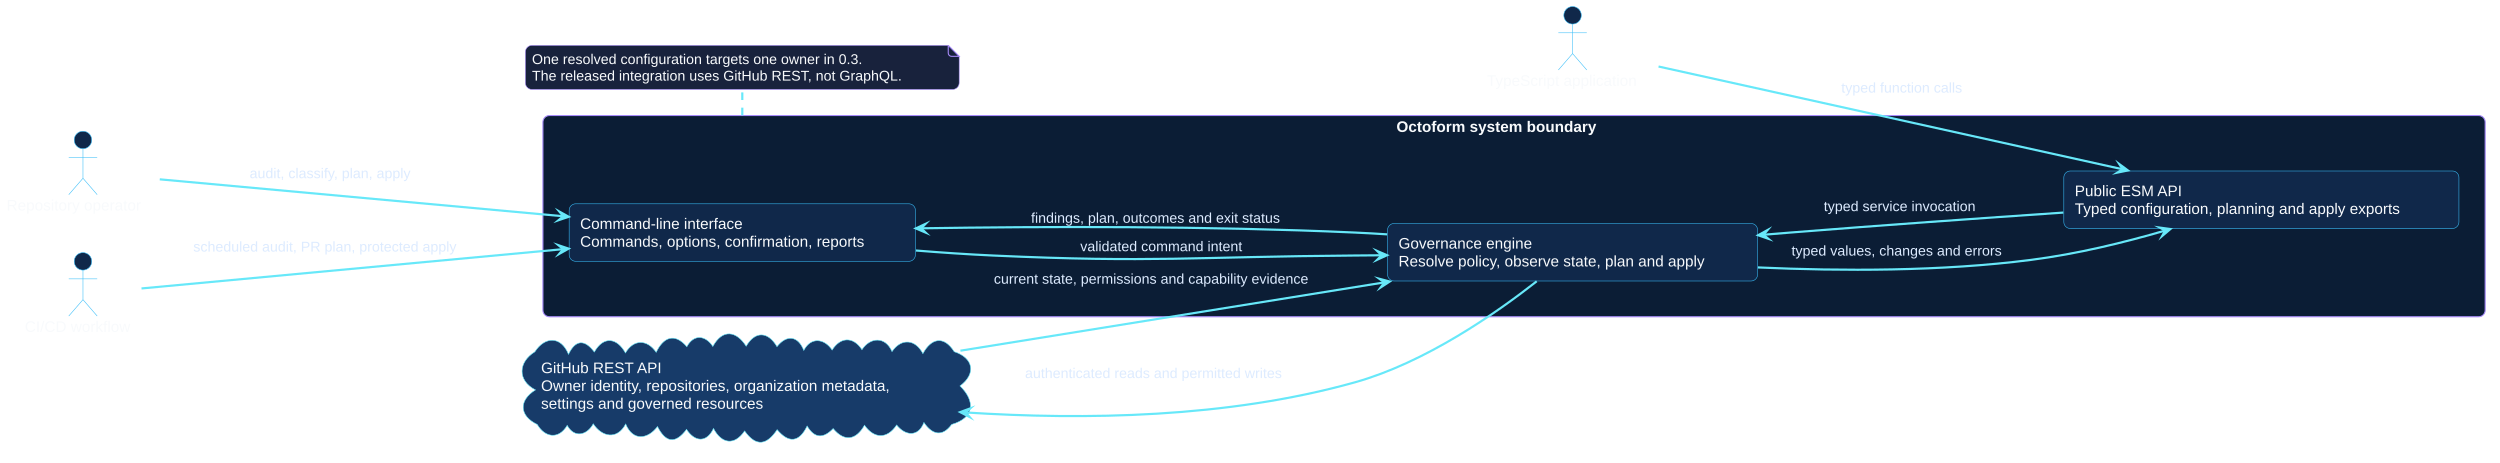
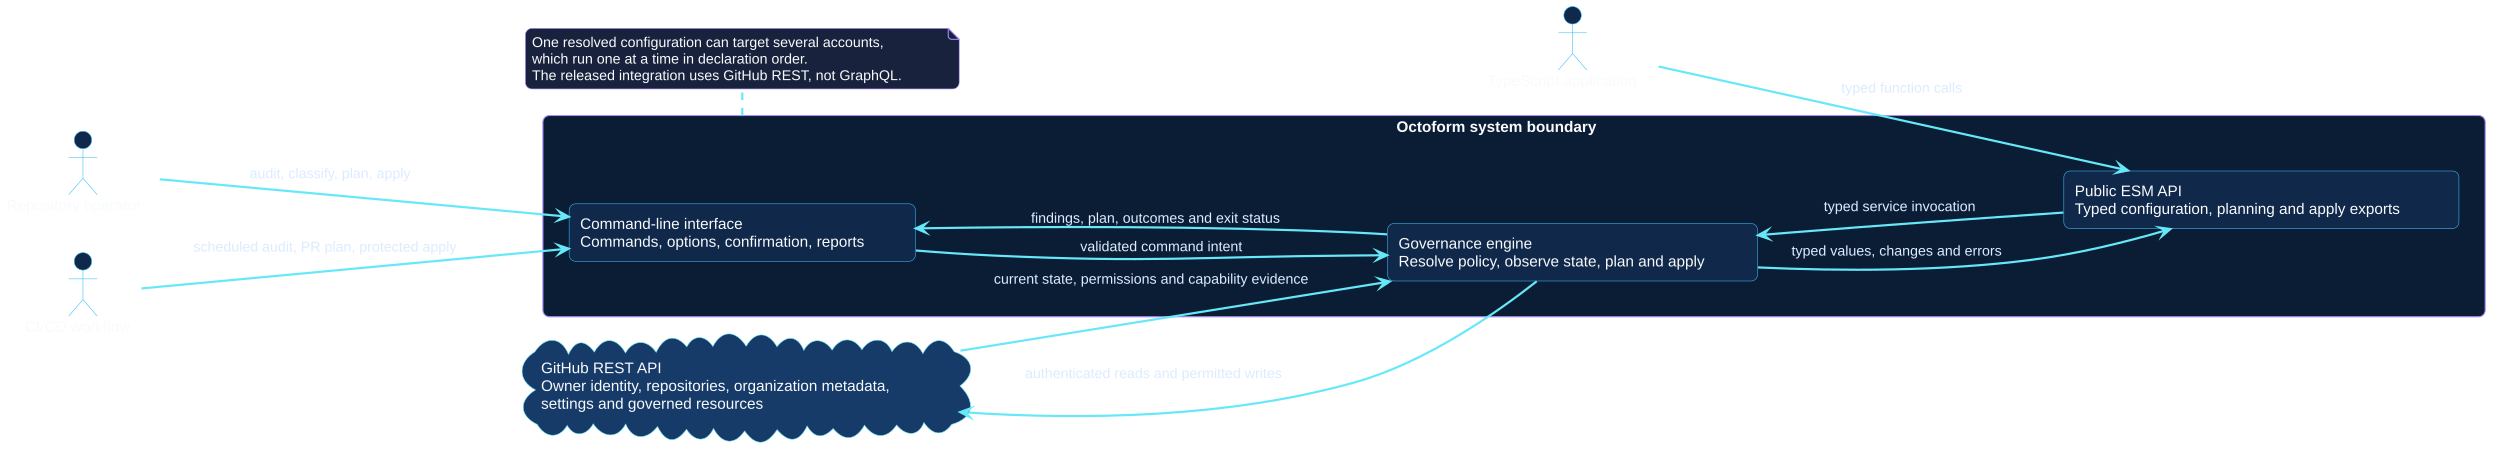
<svg xmlns="http://www.w3.org/2000/svg" contentStyleType="text/css" data-diagram-type="DESCRIPTION" height="423px" preserveAspectRatio="none" style="width:2286px;height:423px;" version="1.1" viewBox="0 0 2286 423" width="2286px" zoomAndPan="magnify">
  <defs />
  <g>
    <g class="cluster" data-qualified-name="Octoform" data-source-line="8" id="ent0004">
      <rect fill="#0B1D35" height="184" rx="6" ry="6" style="stroke:#A78BFA;stroke-width:1;" width="1776.01" x="496.44" y="105.64" />
      <text fill="#F8FAFC" font-family="Arial" font-size="14" font-weight="700" lengthAdjust="spacing" textLength="215.1" x="1276.895" y="120.635">Octoform system boundary</text>
    </g>
    <g class="entity" data-qualified-name="Octoform.CLI" data-source-line="9" id="ent0005">
      <rect fill="#10284A" height="52.594" rx="6" ry="6" style="stroke:#38BDF8;stroke-width:0.5;" width="316.618" x="520.44" y="186.35" />
      <text fill="#F8FAFC" font-family="Arial" font-size="14" lengthAdjust="spacing" textLength="169.162" x="530.44" y="209.345">Command-line interface</text>
      <text fill="#F8FAFC" font-family="Arial" font-size="14" lengthAdjust="spacing" textLength="296.618" x="530.44" y="225.642">Commands, options, confirmation, reports</text>
    </g>
    <g class="entity" data-qualified-name="Octoform.API" data-source-line="10" id="ent0006">
      <rect fill="#10284A" height="52.594" rx="6" ry="6" style="stroke:#38BDF8;stroke-width:0.5;" width="361.298" x="1887.15" y="156.35" />
      <text fill="#F8FAFC" font-family="Arial" font-size="14" lengthAdjust="spacing" textLength="102.539" x="1897.15" y="179.345">Public ESM API</text>
      <text fill="#F8FAFC" font-family="Arial" font-size="14" lengthAdjust="spacing" textLength="341.298" x="1897.15" y="195.642">Typed configuration, planning and apply exports</text>
    </g>
    <g class="entity" data-qualified-name="Octoform.Engine" data-source-line="11" id="ent0007">
      <rect fill="#10284A" height="52.594" rx="6" ry="6" style="stroke:#38BDF8;stroke-width:0.5;" width="338.377" x="1268.77" y="204.35" />
      <text fill="#F8FAFC" font-family="Arial" font-size="14" lengthAdjust="spacing" textLength="136.903" x="1278.77" y="227.345">Governance engine</text>
      <text fill="#F8FAFC" font-family="Arial" font-size="14" lengthAdjust="spacing" textLength="318.377" x="1278.77" y="243.642">Resolve policy, observe state, plan and apply</text>
    </g>
    <g class="entity" data-qualified-name="Operator" data-source-line="4" id="ent0001">
      <ellipse cx="75.867" cy="128" fill="#10284A" rx="8" ry="8" style="stroke:#38BDF8;stroke-width:0.5;" />
      <path d="M75.867,136 L75.867,163 M62.867,144 L88.867,144 M75.867,163 L62.867,178 M75.867,163 L88.867,178" fill="none" style="stroke:#38BDF8;stroke-width:0.5;" />
      <text fill="#F8FAFC" font-family="Arial" font-size="14" lengthAdjust="spacing" textLength="139.733" x="6" y="192.495">Repository operator</text>
    </g>
    <g class="entity" data-qualified-name="Automation" data-source-line="5" id="ent0002">
      <ellipse cx="75.87" cy="239" fill="#10284A" rx="8" ry="8" style="stroke:#38BDF8;stroke-width:0.5;" />
      <path d="M75.87,247 L75.87,274 M62.87,255 L88.87,255 M75.87,274 L62.87,289 M75.87,274 L88.87,289" fill="none" style="stroke:#38BDF8;stroke-width:0.5;" />
      <text fill="#F8FAFC" font-family="Arial" font-size="14" lengthAdjust="spacing" textLength="106.34" x="22.7" y="303.495">CI/CD workflow</text>
    </g>
    <g class="entity" data-qualified-name="Application" data-source-line="6" id="ent0003">
      <ellipse cx="1437.959" cy="14" fill="#10284A" rx="8" ry="8" style="stroke:#38BDF8;stroke-width:0.5;" />
      <path d="M1437.959,22 L1437.959,49 M1424.959,30 L1450.959,30 M1437.959,49 L1424.959,64 M1437.959,49 L1450.959,64" fill="none" style="stroke:#38BDF8;stroke-width:0.5;" />
      <text fill="#F8FAFC" font-family="Arial" font-size="14" lengthAdjust="spacing" textLength="156.618" x="1359.65" y="78.495">TypeScript application</text>
    </g>
    <g class="entity" data-qualified-name="GitHub" data-source-line="14" id="ent0008">
      <path d="M489.044,321.726 C498.25,307.551 512.912,307.012 519.837,323.981 C526.396,310.345 534.673,310.261 543.46,321.899 C552.024,306.843 564.195,308.913 571.911,322.734 C579.512,309.84 591.9,310.345 600.013,322.151 C606.578,308.568 616.61,303.826 628.054,317.046 C634.478,305.152 645.143,306.675 651.814,316.779 C660.745,300.615 673.156,302.398 682.296,316.569 C690.844,302.19 702.338,303.249 710.478,316.978 C719.241,305.878 729.645,306.887 734.992,320.383 C741.691,307.697 753.923,309.636 760.9,320.071 C768.583,307.963 780.202,307.554 788.168,319.755 C795.833,308.133 809.573,307.476 815.649,321.459 C824.306,308.973 836.937,310.13 843.9,323.321 C851.655,309.113 863.011,306.647 872.532,321.586 C890.101,327.288 892.894,341.688 877.817,352.901 C891.945,366.693 891.358,381.963 870.192,388.114 C861.326,400.171 852.101,397.067 844.837,386.331 C839.447,400.271 827.426,398.219 819.903,388.587 C811.153,401.617 799.456,401.346 790.491,388.836 C782.739,402.348 772.353,404.417 761.842,391.87 C752.876,401.093 744.973,401.102 738.033,389.548 C730.751,404.57 721.27,405.57 710.621,392.879 C701.095,407.02 691.54,408.935 680.876,394.046 C671.373,407.947 659.739,405.662 652.432,391.796 C645.923,405.406 635.096,403.916 627.778,392.596 C617.463,406.313 608.752,404.806 601.195,390.023 C592.35,401.723 578.767,403.694 572.131,387.704 C564.144,402.634 550.298,399.455 542.474,387.525 C537.018,397.625 525.455,401.198 518.639,388.978 C510.813,402.153 498.303,400.114 491.265,388.122 C474.734,380.211 474.189,366.117 489.618,356.539 C472.794,347.812 473.975,330.98 489.044,321.726" fill="#173B69" style="stroke:#67E8F9;stroke-width:0.5;" />
      <text fill="#F8FAFC" font-family="Arial" font-size="14" lengthAdjust="spacing" textLength="115.575" x="494.73" y="341.195">GitHub REST API</text>
      <text fill="#F8FAFC" font-family="Arial" font-size="14" lengthAdjust="spacing" textLength="368.04" x="494.73" y="357.492">Owner identity, repositories, organization metadata,</text>
      <text fill="#F8FAFC" font-family="Arial" font-size="14" lengthAdjust="spacing" textLength="230.46" x="494.73" y="373.789">settings and governed resources</text>
    </g>
    <g class="entity" data-qualified-name="GMN18" data-source-line="27" id="ent0019">
-       <path d="M480.44,47.51 L480.44,75.776 A6,6 0 0 0 486.44,81.776 L871.075,81.776 A6,6 0 0 0 877.075,75.776 L877.075,51.51 L867.075,41.51 L486.44,41.51 A6,6 0 0 0 480.44,47.51" fill="#18223C" style="stroke:#A78BFA;stroke-width:0.5;" />
-       <path d="M867.075,41.51 L867.075,48.51 A3,3 0 0 0 870.075,51.51 L877.075,51.51 L867.075,41.51" fill="#18223C" style="stroke:#A78BFA;stroke-width:1;" />
-       <text fill="#F8FAFC" font-family="Arial" font-size="13" lengthAdjust="spacing" textLength="344.798" x="486.44" y="58.577">One resolved configuration targets one owner in 0.3.</text>
-       <text fill="#F8FAFC" font-family="Arial" font-size="13" lengthAdjust="spacing" textLength="375.635" x="486.44" y="73.71">The released integration uses GitHub REST, not GraphQL.</text>
+       <path d="M480.44,31.95 L480.44,75.348 A6,6 0 0 0 486.44,81.348 L871.075,81.348 A6,6 0 0 0 877.075,75.348 L877.075,35.95 L867.075,25.95 L486.44,25.95 A6,6 0 0 0 480.44,31.95" fill="#18223C" style="stroke:#A78BFA;stroke-width:0.5;" />
+       <path d="M867.075,25.95 L867.075,32.95 A3,3 0 0 0 870.075,35.95 L877.075,35.95 L867.075,25.95" fill="#18223C" style="stroke:#A78BFA;stroke-width:1;" />
+       <text fill="#F8FAFC" font-family="Arial" font-size="13" lengthAdjust="spacing" textLength="366.31" x="486.44" y="43.017">One resolved configuration can target several accounts,</text>
+       <text fill="#F8FAFC" font-family="Arial" font-size="13" lengthAdjust="spacing" textLength="291.408" x="486.44" y="58.15">which run one at a time in declaration order.</text>
+       <text fill="#F8FAFC" font-family="Arial" font-size="13" lengthAdjust="spacing" textLength="375.635" x="486.44" y="73.282">The released integration uses GitHub REST, not GraphQL.</text>
    </g>
    <g class="link" data-entity-1="ent0001" data-entity-2="ent0005" data-link-type="dependency" data-source-line="16" id="lnk9">
      <path d="M146.09,163.98 C236.82,172.29 393.671,186.644 515.041,197.754" fill="none" id="Operator-to-CLI" style="stroke:#67E8F9;stroke-width:2;" />
      <polygon fill="#67E8F9" points="520.02,198.21,511.422,193.406,515.041,197.754,510.693,201.373,520.02,198.21" style="stroke:#67E8F9;stroke-width:2;stroke-linejoin:miter;stroke-miterlimit:10;" />
      <text fill="#DDEBFF" font-family="Arial" font-size="13" lengthAdjust="spacing" textLength="169.958" x="228.23" y="162.937">audit, classify, plan, apply</text>
    </g>
    <g class="link" data-entity-1="ent0002" data-entity-2="ent0005" data-link-type="dependency" data-source-line="17" id="lnk10">
      <path d="M129.4,263.75 C215.69,255.71 385.752,239.854 514.962,227.814" fill="none" id="Automation-to-CLI" style="stroke:#67E8F9;stroke-width:2;" />
      <polygon fill="#67E8F9" points="519.94,227.35,510.608,224.202,514.962,227.814,511.35,232.168,519.94,227.35" style="stroke:#67E8F9;stroke-width:2;stroke-linejoin:miter;stroke-miterlimit:10;" />
      <text fill="#DDEBFF" font-family="Arial" font-size="13" lengthAdjust="spacing" textLength="272.46" x="176.73" y="230.047">scheduled audit, PR plan, protected apply</text>
    </g>
    <g class="link" data-entity-1="ent0003" data-entity-2="ent0006" data-link-type="dependency" data-source-line="18" id="lnk11">
      <path d="M1516.58,60.83 C1624.02,84.62 1814.258,126.729 1940.918,154.779" fill="none" id="Application-to-API" style="stroke:#67E8F9;stroke-width:2;" />
      <polygon fill="#67E8F9" points="1945.8,155.86,1937.878,150.009,1940.918,154.779,1936.148,157.819,1945.8,155.86" style="stroke:#67E8F9;stroke-width:2;stroke-linejoin:miter;stroke-miterlimit:10;" />
      <text fill="#DDEBFF" font-family="Arial" font-size="13" lengthAdjust="spacing" textLength="127.772" x="1683.65" y="84.677">typed function calls</text>
    </g>
    <g class="link" data-entity-1="ent0005" data-entity-2="ent0007" data-link-type="dependency" data-source-line="19" id="lnk12">
      <path d="M837.55,229.07 C861.07,230.97 885.04,232.6 907.77,233.64 C1054.73,240.4 1091.67,234.76 1238.77,233.64 C1248.41,233.57 1253.31,233.535 1263.3,233.425" fill="none" id="CLI-to-Engine" style="stroke:#67E8F9;stroke-width:2;" />
      <polygon fill="#67E8F9" points="1268.3,233.37,1259.256,229.469,1263.3,233.425,1259.345,237.469,1268.3,233.37" style="stroke:#67E8F9;stroke-width:2;stroke-linejoin:miter;stroke-miterlimit:10;" />
      <text fill="#DDEBFF" font-family="Arial" font-size="13" lengthAdjust="spacing" textLength="171.882" x="987.77" y="229.707">validated command intent</text>
    </g>
    <g class="link" data-entity-1="ent0007" data-entity-2="ent0005" data-link-type="dependency" data-source-line="23" id="lnk16">
      <path d="M1268.36,214.29 C1258.36,213.64 1248.44,213.08 1238.77,212.64 C1103.4,206.51 954.399,206.991 842.369,208.761" fill="none" id="Engine-to-CLI" style="stroke:#67E8F9;stroke-width:2;" />
      <polygon fill="#67E8F9" points="837.37,208.84,846.432,212.697,842.369,208.761,846.306,204.698,837.37,208.84" style="stroke:#67E8F9;stroke-width:2;stroke-linejoin:miter;stroke-miterlimit:10;" />
      <text fill="#DDEBFF" font-family="Arial" font-size="13" lengthAdjust="spacing" textLength="261.181" x="942.77" y="203.717">findings, plan, outcomes and exit status</text>
    </g>
    <g class="link" data-entity-1="ent0006" data-entity-2="ent0007" data-link-type="dependency" data-source-line="20" id="lnk13">
      <path d="M1886.7,194.38 C1809.79,199.61 1719.04,206.07 1637.15,212.64 C1627.51,213.42 1622.582,213.816 1612.592,214.666" fill="none" id="API-to-Engine" style="stroke:#67E8F9;stroke-width:2;" />
      <polygon fill="#67E8F9" points="1607.61,215.09,1616.917,218.313,1612.592,214.666,1616.238,210.341,1607.61,215.09" style="stroke:#67E8F9;stroke-width:2;stroke-linejoin:miter;stroke-miterlimit:10;" />
      <text fill="#DDEBFF" font-family="Arial" font-size="13" lengthAdjust="spacing" textLength="159.637" x="1667.65" y="193.067">typed service invocation</text>
    </g>
    <g class="link" data-entity-1="ent0007" data-entity-2="ent0006" data-link-type="dependency" data-source-line="24" id="lnk17">
      <path d="M1607.45,244.54 C1683.95,248.01 1775.41,248.19 1857.15,237.64 C1899.88,232.13 1941.528,221.945 1979.818,210.825" fill="none" id="Engine-to-API" style="stroke:#67E8F9;stroke-width:2;" />
      <polygon fill="#67E8F9" points="1984.62,209.43,1974.861,208.099,1979.818,210.825,1977.093,215.781,1984.62,209.43" style="stroke:#67E8F9;stroke-width:2;stroke-linejoin:miter;stroke-miterlimit:10;" />
      <text fill="#DDEBFF" font-family="Arial" font-size="13" lengthAdjust="spacing" textLength="218.067" x="1638.15" y="233.707">typed values, changes and errors</text>
    </g>
    <g class="link" data-entity-1="ent0007" data-entity-2="ent0008" data-link-type="dependency" data-source-line="21" id="lnk14">
      <path d="M1405.16,257.24 C1367.99,286.44 1303.31,331.57 1238.77,349.64 C1122.18,382.3 991.47,384.162 882.96,377.152" fill="none" id="Engine-to-GitHub" style="stroke:#67E8F9;stroke-width:2;" />
      <polygon fill="#67E8F9" points="877.97,376.83,886.693,381.402,882.96,377.152,887.209,373.418,877.97,376.83" style="stroke:#67E8F9;stroke-width:2;stroke-linejoin:miter;stroke-miterlimit:10;" />
      <text fill="#DDEBFF" font-family="Arial" font-size="13" lengthAdjust="spacing" textLength="272.041" x="937.27" y="345.707">authenticated reads and permitted writes</text>
    </g>
    <g class="link" data-entity-1="ent0008" data-entity-2="ent0007" data-link-type="dependency" data-source-line="22" id="lnk15">
      <path d="M878.21,320.67 C1000.35,300.99 1150.184,276.856 1265.844,258.216" fill="none" id="GitHub-to-Engine" style="stroke:#67E8F9;stroke-width:2;" />
      <polygon fill="#67E8F9" points="1270.78,257.42,1261.258,254.903,1265.844,258.216,1262.531,262.801,1270.78,257.42" style="stroke:#67E8F9;stroke-width:2;stroke-linejoin:miter;stroke-miterlimit:10;" />
      <text fill="#DDEBFF" font-family="Arial" font-size="13" lengthAdjust="spacing" textLength="329.735" x="908.77" y="259.427">current state, permissions and capability evidence</text>
    </g>
    <g class="link" data-entity-1="ent0004" data-entity-2="ent0019" data-link-type="association" data-source-line="27" id="lnk20">
-       <path d="M678.75,105.458 C678.75,104.942 678.75,104.425 678.75,103.908 C678.75,102.874 678.75,101.841 678.75,100.807 C678.75,98.74 678.75,96.672 678.75,94.605 C678.75,90.47 678.75,86.335 678.75,82.2" fill="none" id="Octoform-GMN18" style="stroke:#67E8F9;stroke-width:2;stroke-dasharray:7,7;" />
+       <path d="M678.75,105.547 C678.75,105.481 678.75,105.416 678.75,105.351 C678.75,104.828 678.75,104.304 678.75,103.781 C678.75,102.735 678.75,101.689 678.75,100.642 C678.75,98.55 678.75,96.457 678.75,94.365 C678.75,90.18 678.75,85.995 678.75,81.81" fill="none" id="Octoform-GMN18" style="stroke:#67E8F9;stroke-width:2;stroke-dasharray:7,7;" />
    </g>
  </g>
</svg>
